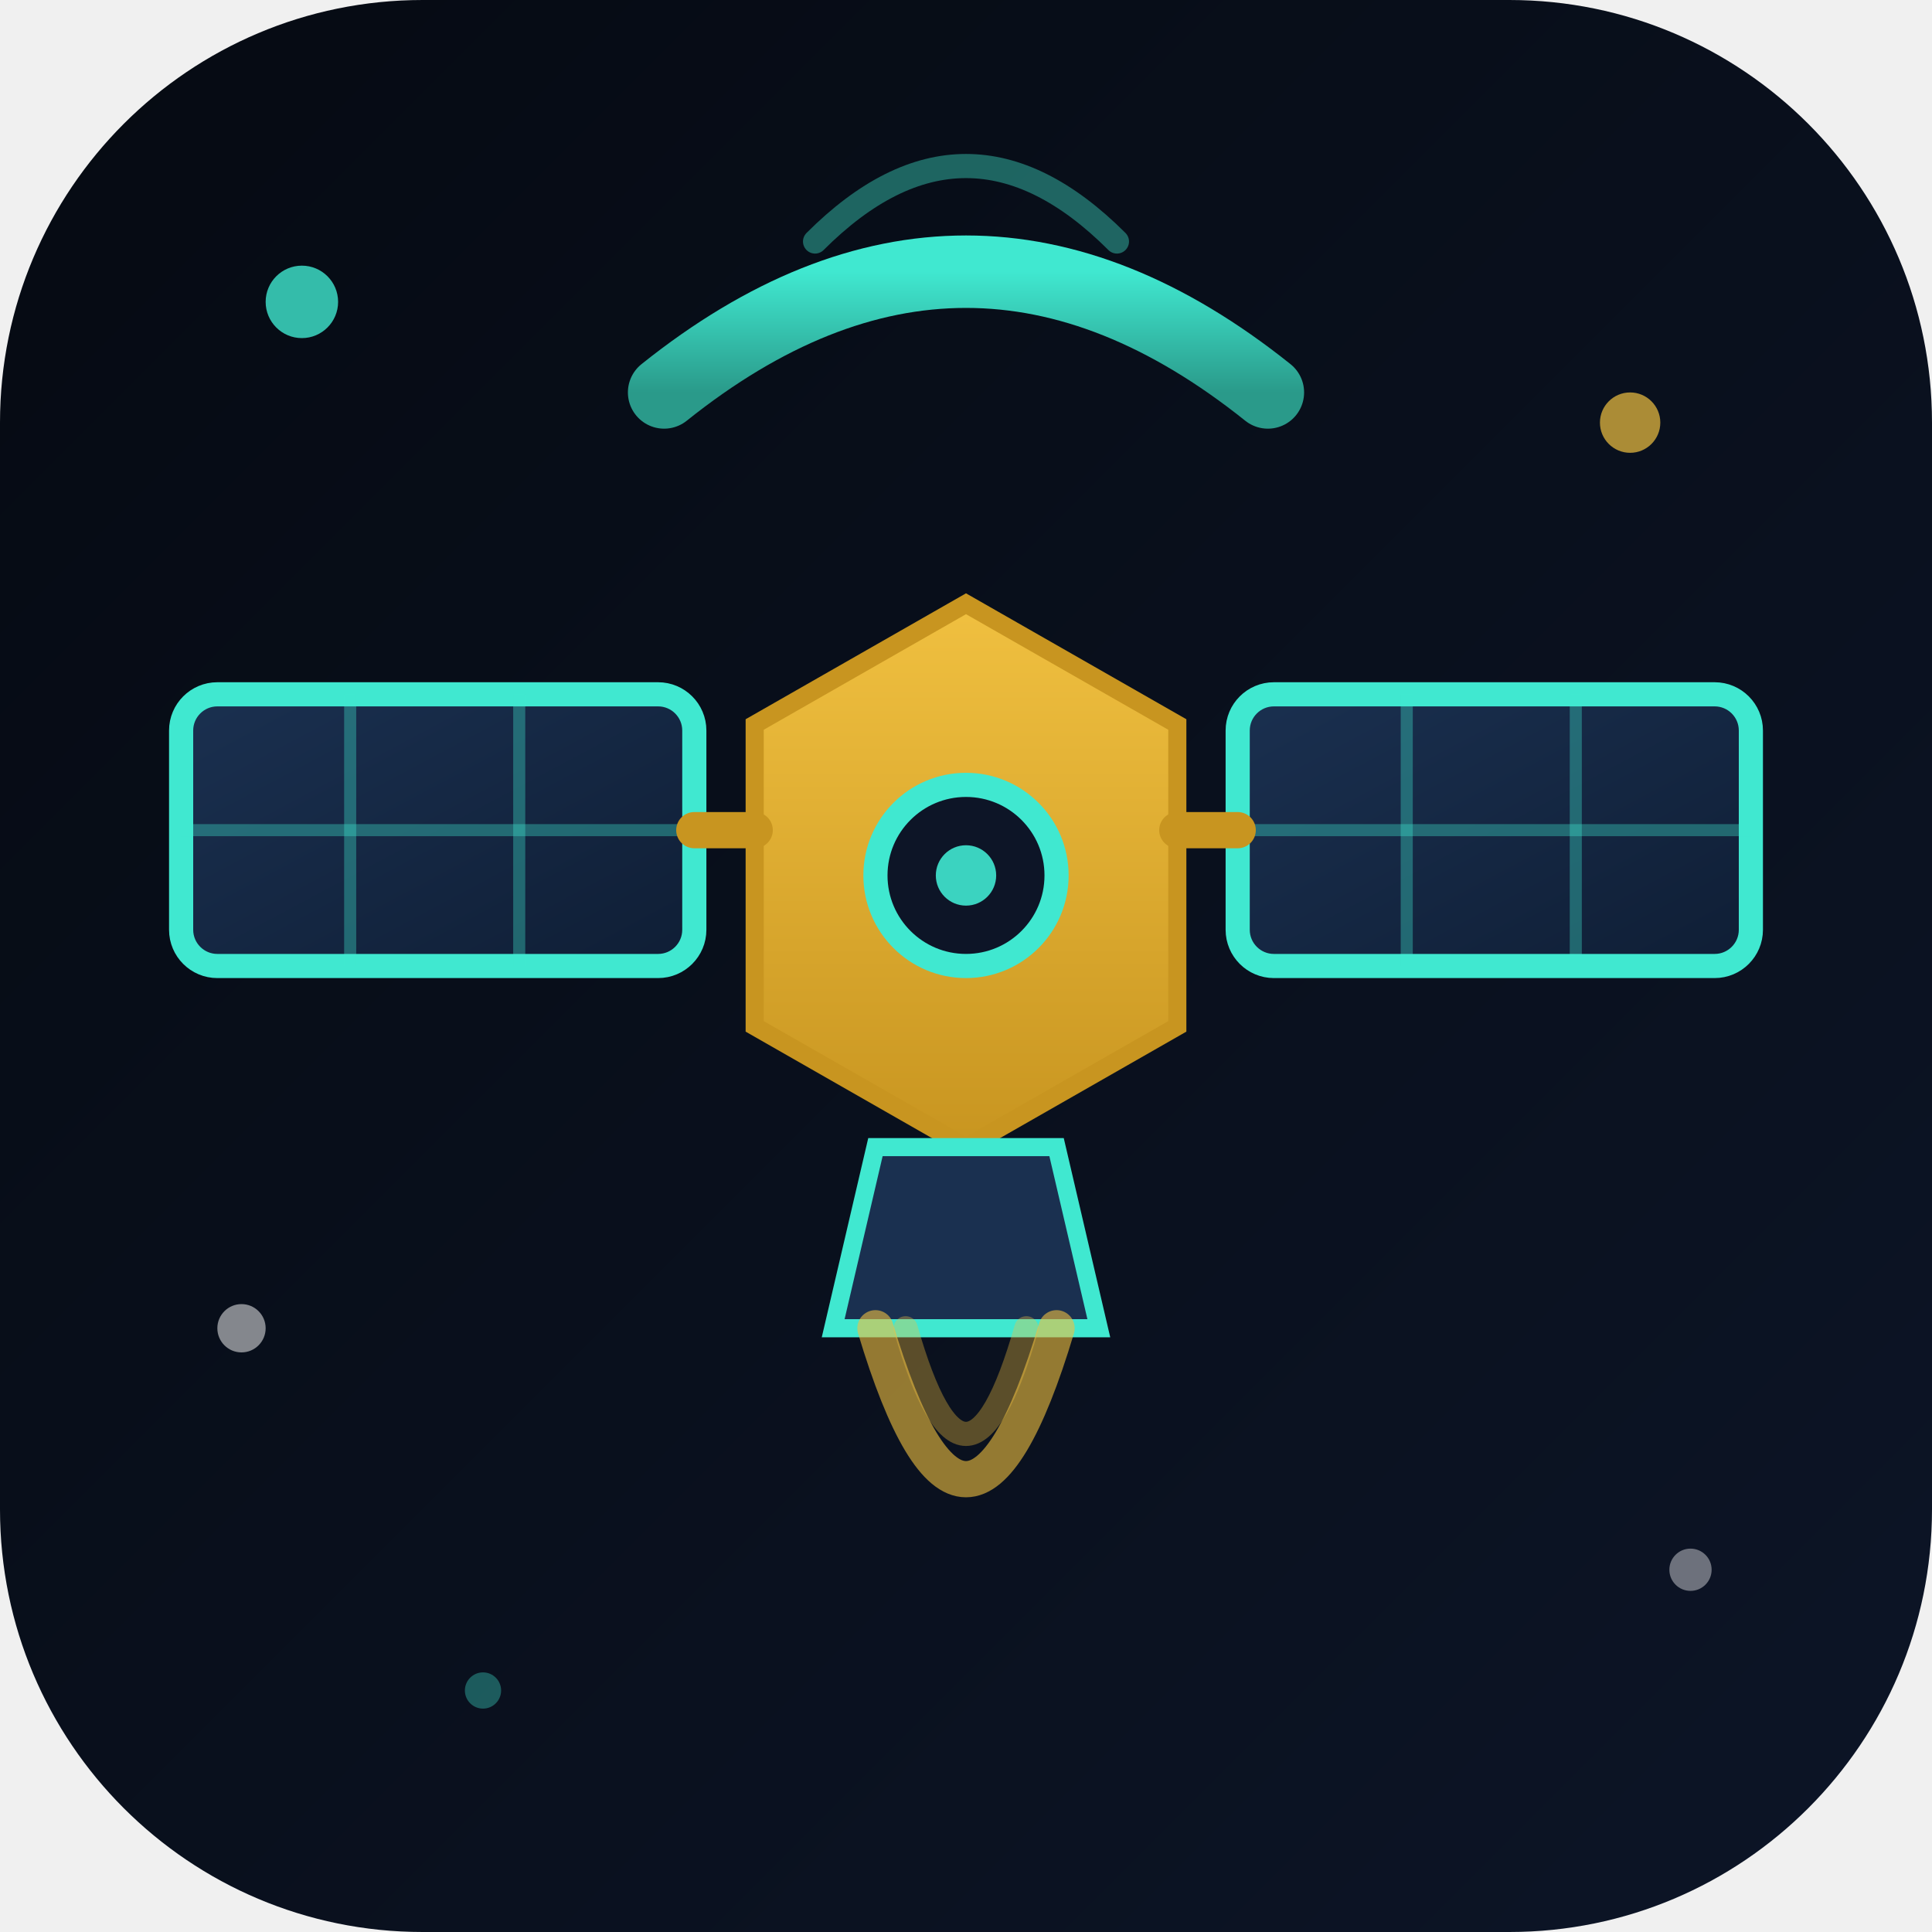
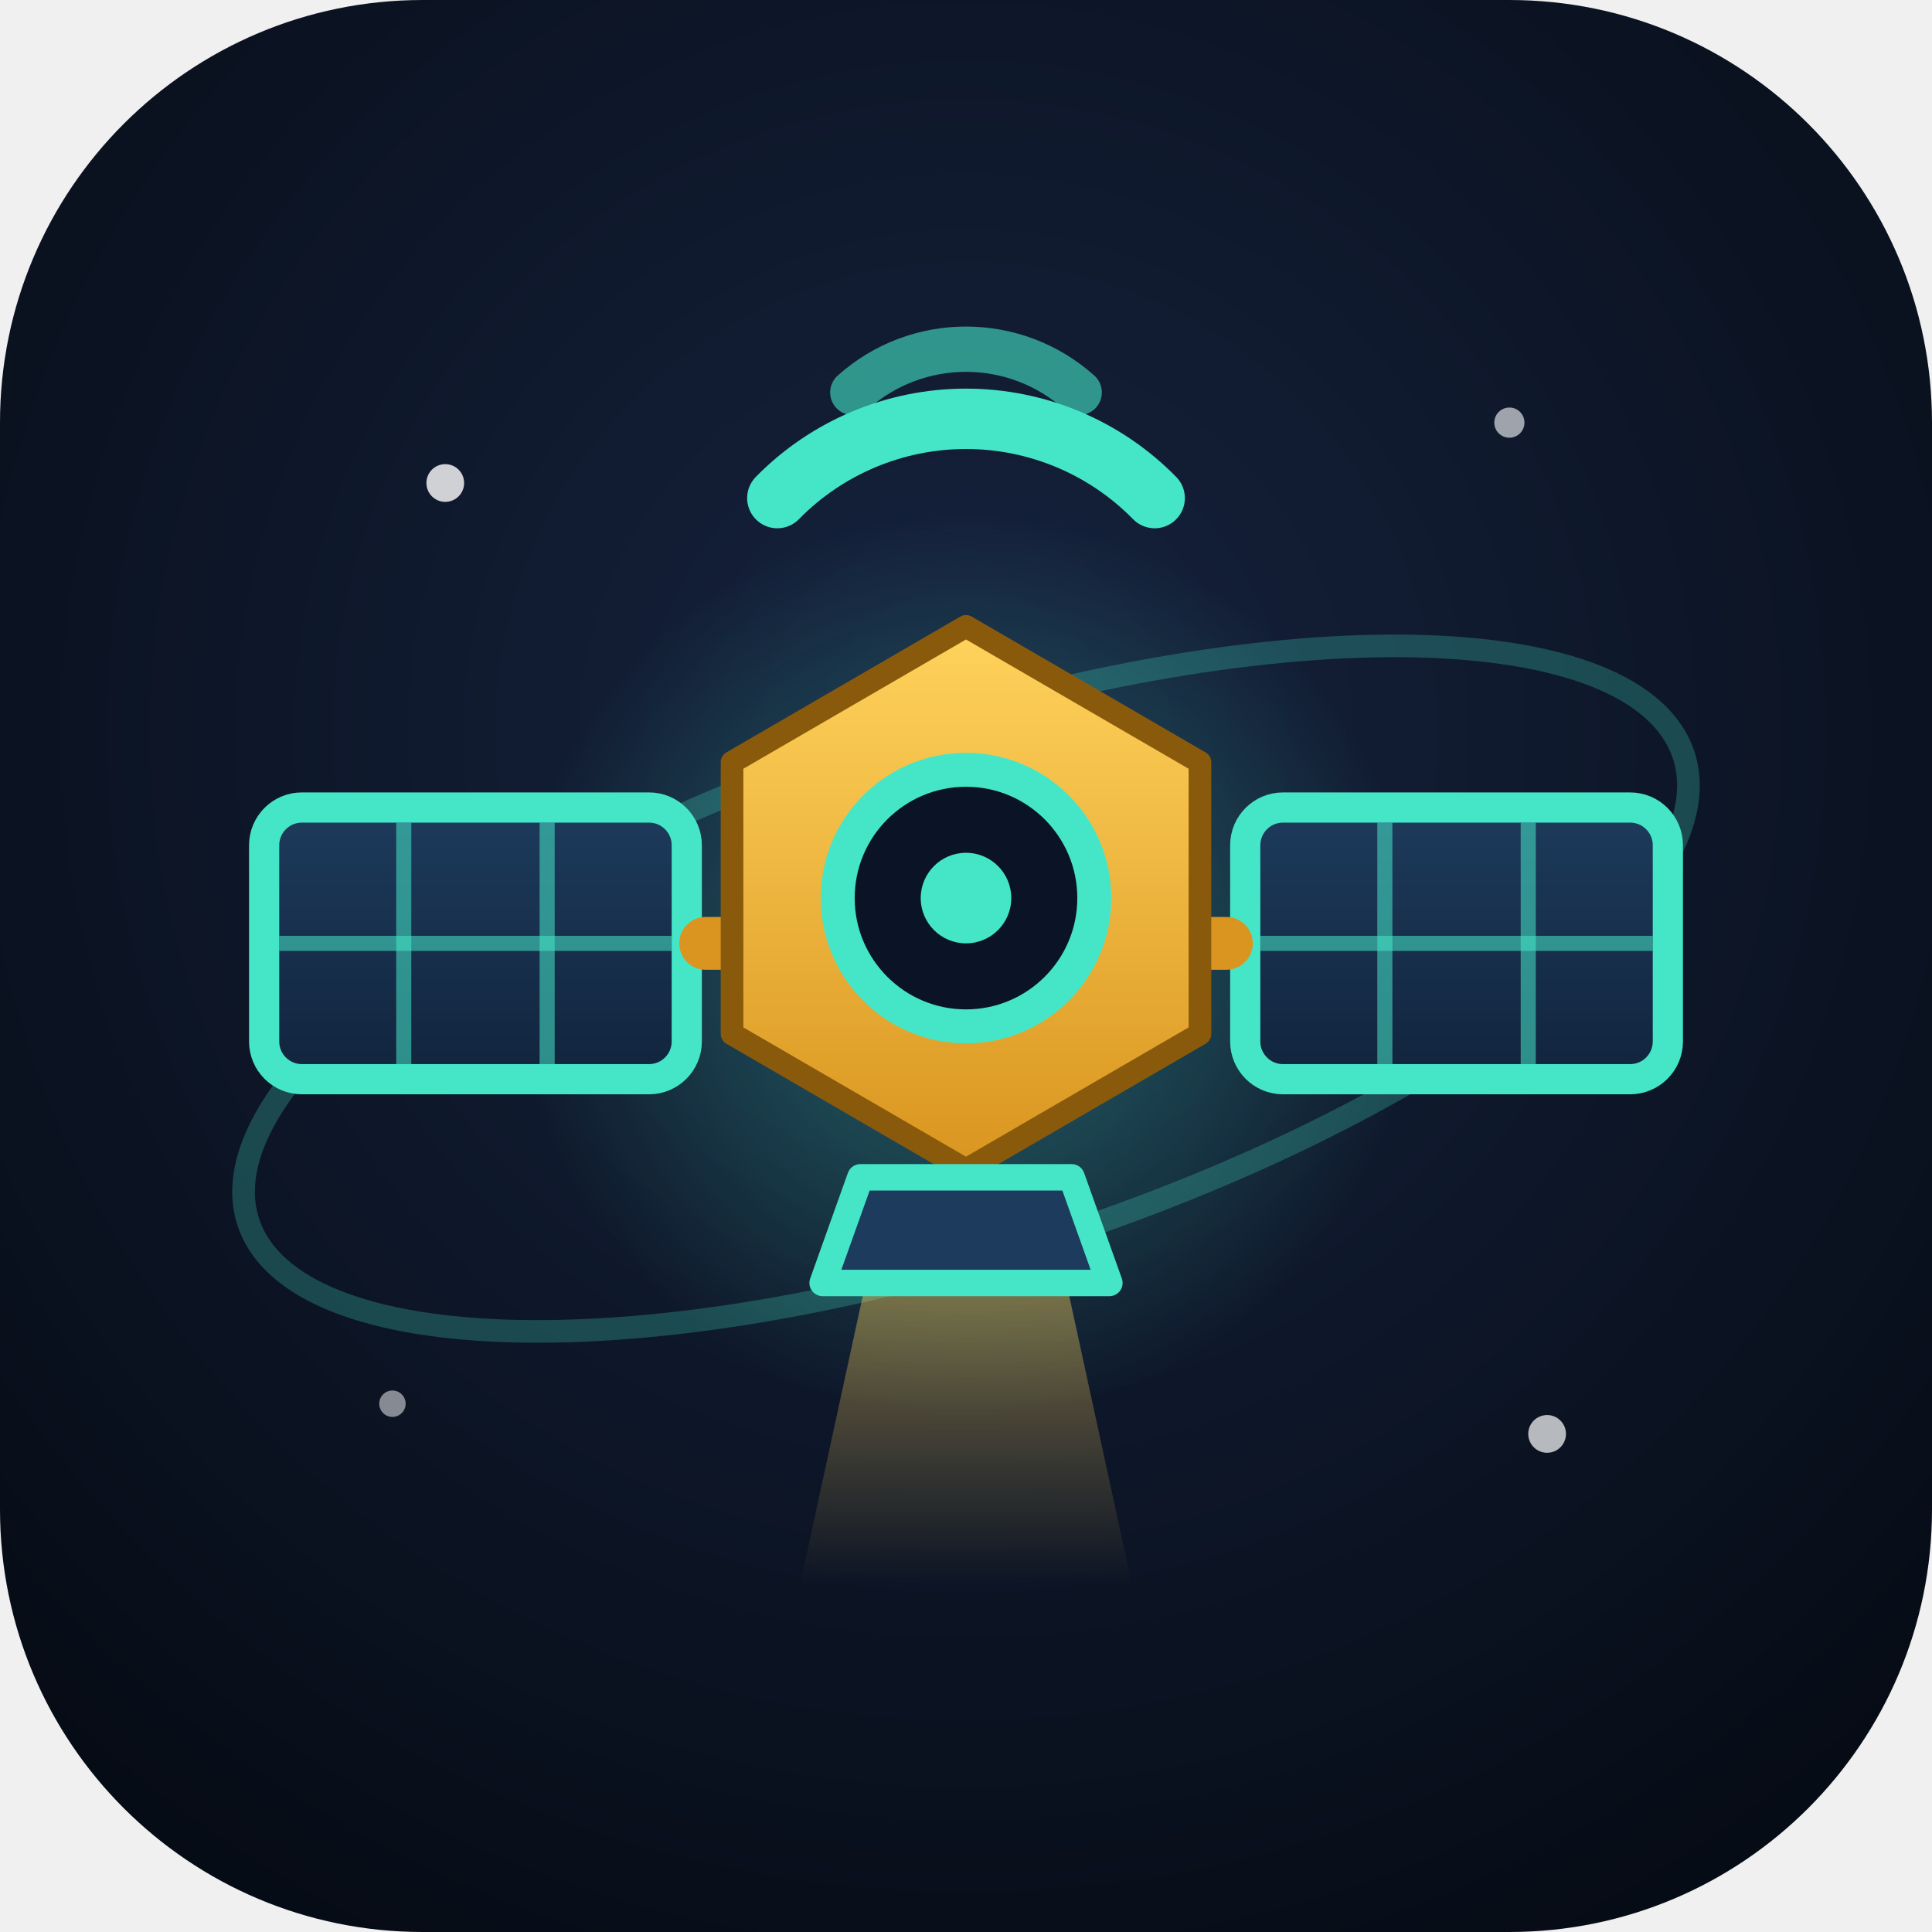
- <svg xmlns="http://www.w3.org/2000/svg" viewBox="0 0 32 32" role="img" aria-label="Mariner 2 probe">
+ <svg xmlns="http://www.w3.org/2000/svg" viewBox="0 0 512 512" role="img" aria-label="Mariner 2 probe">
  <defs>
-     <linearGradient id="bg" x1="0" y1="0" x2="1" y2="1">
-       <stop offset="0%" stop-color="#050a12" />
-       <stop offset="100%" stop-color="#0d1527" />
+     <radialGradient id="bg" cx="50%" cy="38%" r="75%">
+       <stop offset="0%" stop-color="#16233f" />
+       <stop offset="100%" stop-color="#050a12" />
+     </radialGradient>
+     <linearGradient id="gold" x1="0" y1="0" x2="0" y2="1">
+       <stop offset="0%" stop-color="#ffd35c" />
+       <stop offset="100%" stop-color="#d9951f" />
    </linearGradient>
-     <linearGradient id="gold" x1="0" y1="0" x2="0" y2="1">
-       <stop offset="0%" stop-color="#f0c040" />
-       <stop offset="100%" stop-color="#c89520" />
+     <linearGradient id="panel" x1="0" y1="0" x2="0" y2="1">
+       <stop offset="0%" stop-color="#1d3b5c" />
+       <stop offset="100%" stop-color="#11243d" />
    </linearGradient>
-     <linearGradient id="teal" x1="0" y1="0" x2="0" y2="1">
-       <stop offset="0%" stop-color="#40e8d0" />
-       <stop offset="100%" stop-color="#2a9a8a" />
-     </linearGradient>
-     <linearGradient id="panel" x1="0" y1="0" x2="1" y2="1">
-       <stop offset="0%" stop-color="#1a3050" />
-       <stop offset="100%" stop-color="#0f1e35" />
+     <radialGradient id="glow" cx="50%" cy="50%" r="50%">
+       <stop offset="0%" stop-color="#45e6c8" stop-opacity="0.35" />
+       <stop offset="100%" stop-color="#45e6c8" stop-opacity="0" />
+     </radialGradient>
+     <linearGradient id="beam" x1="0" y1="0" x2="0" y2="1">
+       <stop offset="0%" stop-color="#ffd35c" stop-opacity="0.9" />
+       <stop offset="100%" stop-color="#ffd35c" stop-opacity="0" />
    </linearGradient>
  </defs>
-   <rect width="32" height="32" rx="7" fill="url(#bg)" />
-   <circle cx="5" cy="5" r="0.6" fill="#40e8d0" opacity="0.8" />
-   <circle cx="27" cy="7" r="0.5" fill="#f0c040" opacity="0.7" />
-   <circle cx="4" cy="22" r="0.4" fill="#fff" opacity="0.5" />
-   <circle cx="28" cy="26" r="0.35" fill="#fff" opacity="0.4" />
-   <circle cx="8" cy="28" r="0.3" fill="#40e8d0" opacity="0.35" />
-   <line x1="16" y1="4.5" x2="16" y2="10" stroke="url(#teal)" stroke-width="0.8" stroke-linecap="round" />
-   <path d="M11 6.5 Q16 2.5 21 6.5" fill="none" stroke="url(#teal)" stroke-width="1.2" stroke-linecap="round" />
-   <path d="M13.5 4 Q16 1.5 18.5 4" fill="none" stroke="#40e8d0" stroke-width="0.4" opacity="0.4" stroke-linecap="round" />
-   <polygon points="16,10 19.5,12 19.5,17 16,19 12.5,17 12.5,12" fill="url(#gold)" stroke="#c89520" stroke-width="0.3" />
-   <circle cx="16" cy="14.5" r="1.5" fill="#0d1527" stroke="#40e8d0" stroke-width="0.4" />
-   <circle cx="16" cy="14.5" r="0.5" fill="#40e8d0" opacity="0.9" />
-   <rect x="3" y="11.5" width="8.5" height="4.5" rx="0.6" fill="url(#panel)" stroke="#40e8d0" stroke-width="0.4" />
-   <line x1="5.8" y1="11.5" x2="5.8" y2="16" stroke="#40e8d0" stroke-width="0.2" opacity="0.35" />
-   <line x1="8.6" y1="11.5" x2="8.6" y2="16" stroke="#40e8d0" stroke-width="0.2" opacity="0.35" />
-   <line x1="3" y1="13.75" x2="11.5" y2="13.75" stroke="#40e8d0" stroke-width="0.2" opacity="0.35" />
-   <rect x="20.5" y="11.5" width="8.5" height="4.5" rx="0.6" fill="url(#panel)" stroke="#40e8d0" stroke-width="0.4" />
-   <line x1="23.3" y1="11.5" x2="23.3" y2="16" stroke="#40e8d0" stroke-width="0.2" opacity="0.35" />
-   <line x1="26.1" y1="11.5" x2="26.1" y2="16" stroke="#40e8d0" stroke-width="0.2" opacity="0.35" />
-   <line x1="20.5" y1="13.75" x2="29" y2="13.75" stroke="#40e8d0" stroke-width="0.2" opacity="0.35" />
-   <line x1="11.5" y1="13.75" x2="12.5" y2="13.75" stroke="#c89520" stroke-width="0.6" stroke-linecap="round" />
-   <line x1="19.5" y1="13.75" x2="20.5" y2="13.75" stroke="#c89520" stroke-width="0.6" stroke-linecap="round" />
-   <polygon points="14.5,19 17.5,19 18.2,22 13.8,22" fill="#1a3050" stroke="#40e8d0" stroke-width="0.3" />
-   <path d="M14.5 22 Q16 27 17.5 22" fill="none" stroke="#f0c040" stroke-width="0.6" opacity="0.6" stroke-linecap="round" />
-   <path d="M15 22 Q16 25.5 17 22" fill="none" stroke="#f0c040" stroke-width="0.4" opacity="0.35" stroke-linecap="round" />
+   <rect width="512" height="512" rx="112" fill="url(#bg)" />
+   <ellipse cx="256" cy="262" rx="200" ry="70" fill="none" stroke="#45e6c8" stroke-opacity="0.25" stroke-width="6" transform="rotate(-18 256 262)" />
+   <g fill="#ffffff">
+     <circle cx="118" cy="128" r="5" opacity="0.8" />
+     <circle cx="400" cy="112" r="4" opacity="0.6" />
+     <circle cx="410" cy="380" r="5" opacity="0.7" />
+     <circle cx="104" cy="372" r="3.5" opacity="0.5" />
+   </g>
+   <g fill="none" stroke="#45e6c8" stroke-linecap="round">
+     <path d="M206 132 A70 70 0 0 1 306 132" stroke-width="16" />
+     <path d="M226 104 A45 45 0 0 1 286 104" stroke-width="12" stroke-opacity="0.6" />
+   </g>
+   <circle cx="256" cy="256" r="120" fill="url(#glow)" />
+   <g stroke="#45e6c8" stroke-width="8" stroke-linejoin="round">
+     <rect x="70" y="214" width="112" height="72" rx="10" fill="url(#panel)" />
+     <rect x="330" y="214" width="112" height="72" rx="10" fill="url(#panel)" />
+   </g>
+   <g stroke="#45e6c8" stroke-width="4" stroke-opacity="0.55">
+     <line x1="107" y1="218" x2="107" y2="282" />
+     <line x1="145" y1="218" x2="145" y2="282" />
+     <line x1="367" y1="218" x2="367" y2="282" />
+     <line x1="405" y1="218" x2="405" y2="282" />
+     <line x1="74" y1="250" x2="178" y2="250" />
+     <line x1="334" y1="250" x2="438" y2="250" />
+   </g>
+   <rect x="180" y="243" width="152" height="14" rx="7" fill="#d9951f" />
+   <path d="M232 328 L280 328 L300 420 L212 420 Z" fill="url(#beam)" opacity="0.55" />
+   <polygon points="256,166 318,202 318,274 256,310 194,274 194,202" fill="url(#gold)" stroke="#8a5a0c" stroke-width="6" stroke-linejoin="round" />
+   <circle cx="256" cy="238" r="34" fill="#0b1426" stroke="#45e6c8" stroke-width="9" />
+   <circle cx="256" cy="238" r="12" fill="#45e6c8" />
+   <path d="M228 312 L284 312 L294 340 L218 340 Z" fill="#1d3b5c" stroke="#45e6c8" stroke-width="7" stroke-linejoin="round" />
</svg>
